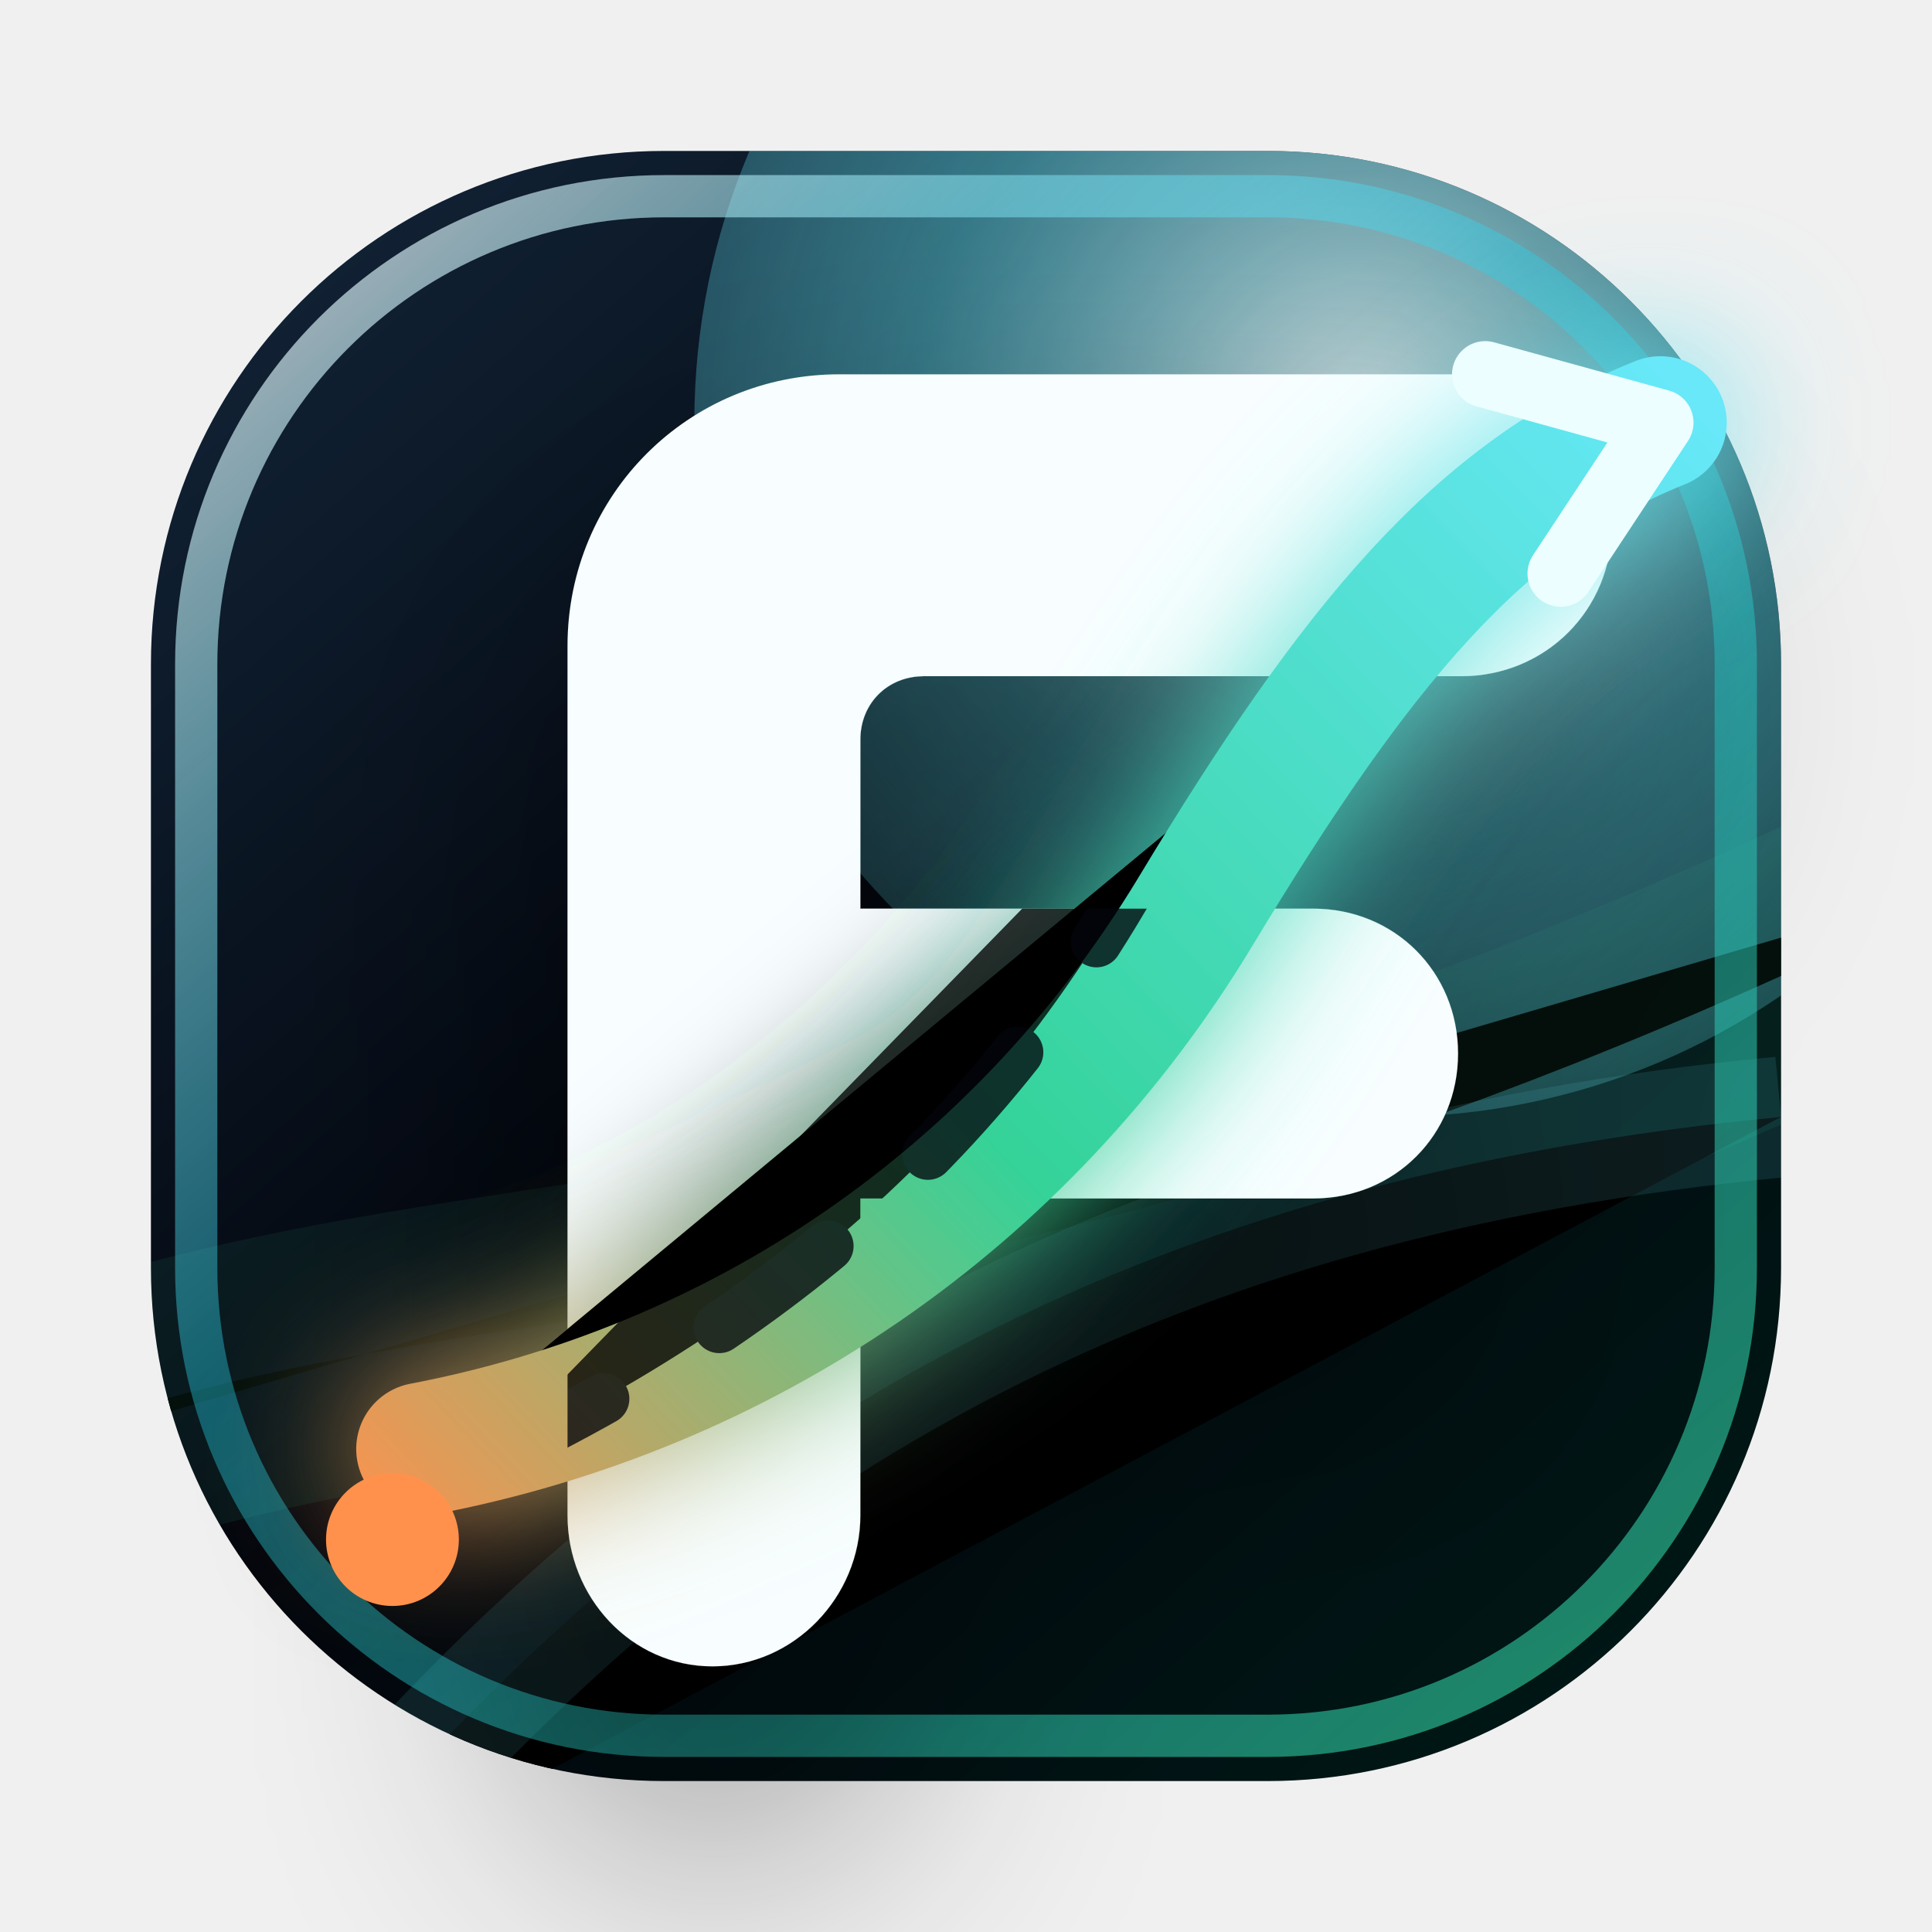
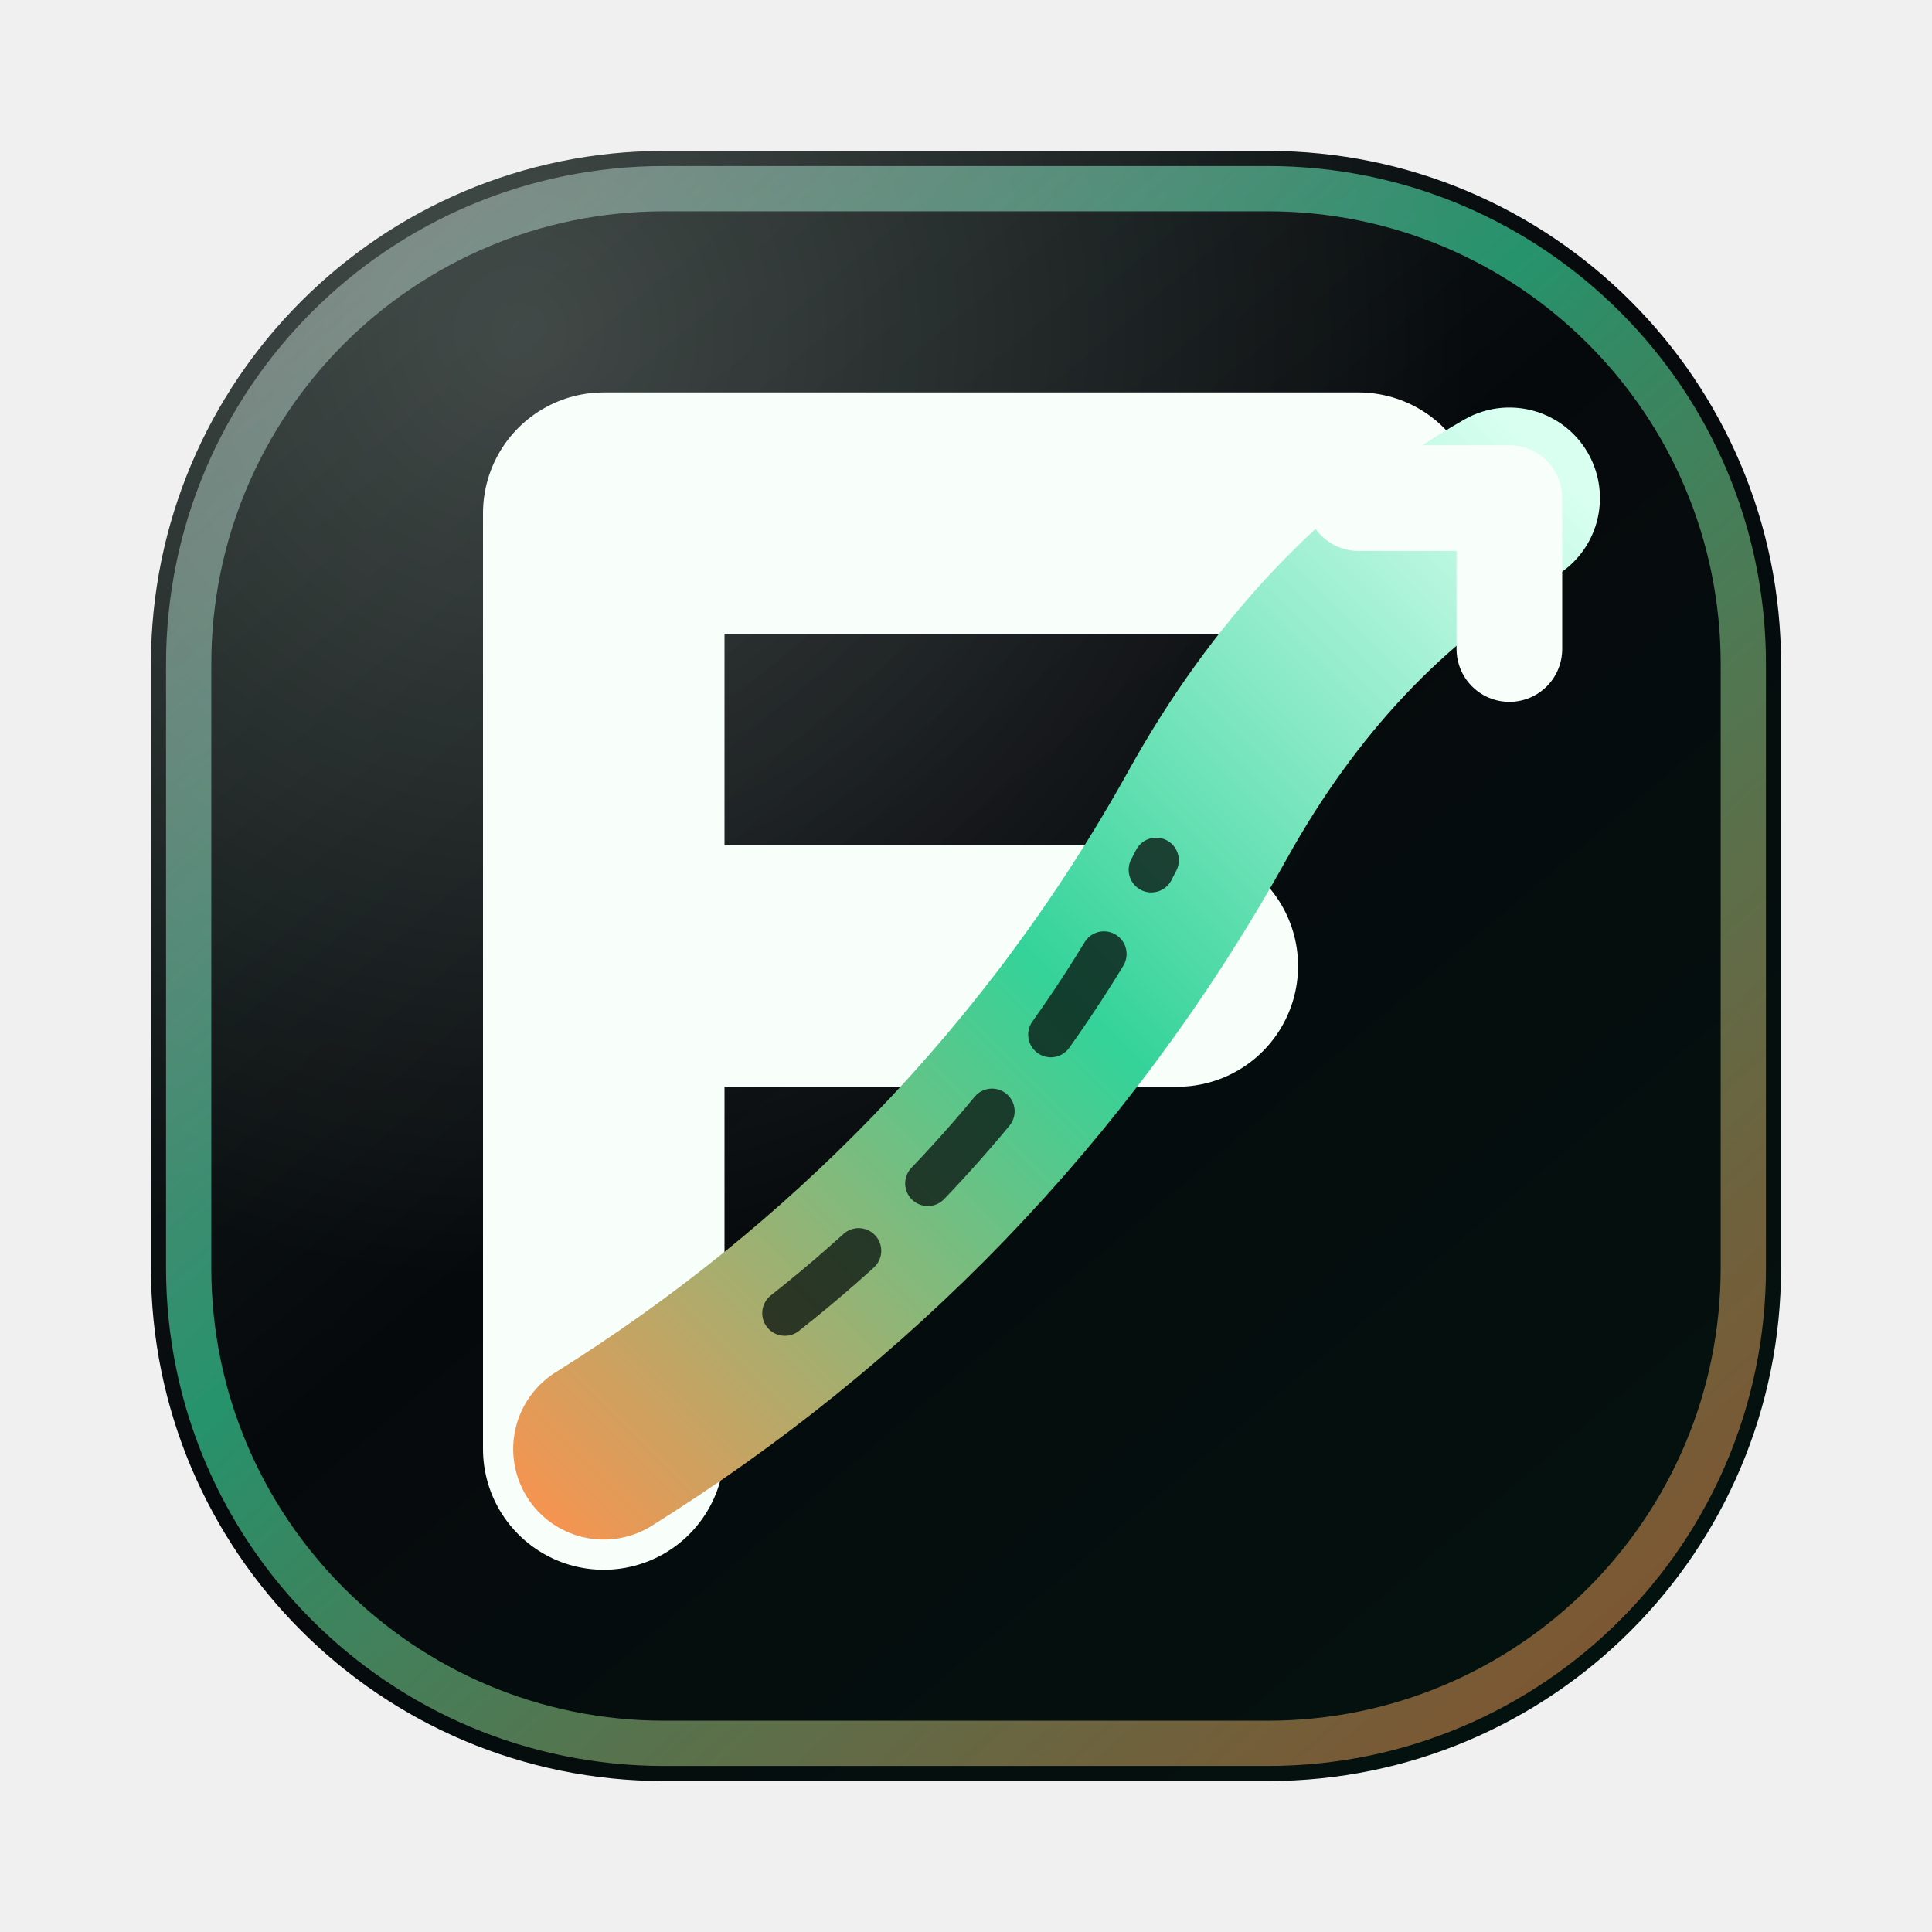
<svg xmlns="http://www.w3.org/2000/svg" width="512" height="512" viewBox="0 0 64 64" role="img" aria-label="Freeway Life">
  <defs>
-     <linearGradient id="surface" x1="8" y1="4" x2="58" y2="61" gradientUnits="userSpaceOnUse">
-       <stop offset="0" stop-color="#13263a" />
-       <stop offset="0.48" stop-color="#02050c" />
-       <stop offset="1" stop-color="#001b18" />
+     <linearGradient id="surface" x1="10" y1="6" x2="54" y2="58" gradientUnits="userSpaceOnUse">
+       <stop offset="0" stop-color="#17231f" />
+       <stop offset="0.46" stop-color="#06090c" />
+       <stop offset="1" stop-color="#04130f" />
    </linearGradient>
-     <linearGradient id="rim" x1="10" y1="6" x2="55" y2="58" gradientUnits="userSpaceOnUse">
-       <stop offset="0" stop-color="#f8fafc" stop-opacity="0.7" />
-       <stop offset="0.42" stop-color="#22d3ee" stop-opacity="0.38" />
-       <stop offset="1" stop-color="#34d399" stop-opacity="0.62" />
+     <linearGradient id="accent" x1="15" y1="49" x2="50" y2="14" gradientUnits="userSpaceOnUse">
+       <stop offset="0" stop-color="#ff914d" />
+       <stop offset="0.52" stop-color="#34d399" />
+       <stop offset="1" stop-color="#d9fff1" />
    </linearGradient>
-     <linearGradient id="route" x1="12" y1="51" x2="54" y2="11" gradientUnits="userSpaceOnUse">
-       <stop offset="0" stop-color="#ff914d" />
-       <stop offset="0.42" stop-color="#34d399" />
-       <stop offset="1" stop-color="#67e8f9" />
+     <linearGradient id="rim" x1="9" y1="6" x2="55" y2="58" gradientUnits="userSpaceOnUse">
+       <stop offset="0" stop-color="#ffffff" stop-opacity="0.34" />
+       <stop offset="0.42" stop-color="#34d399" stop-opacity="0.68" />
+       <stop offset="1" stop-color="#ff914d" stop-opacity="0.5" />
    </linearGradient>
-     <radialGradient id="spark" cx="0" cy="0" r="1" gradientTransform="matrix(23 -26 26 23 45 14)" gradientUnits="userSpaceOnUse">
-       <stop stop-color="#ecfeff" />
-       <stop offset="0.42" stop-color="#67e8f9" stop-opacity="0.55" />
-       <stop offset="1" stop-color="#67e8f9" stop-opacity="0" />
+     <radialGradient id="shine" cx="0" cy="0" r="1" gradientTransform="matrix(26 -18 18 26 17 11)" gradientUnits="userSpaceOnUse">
+       <stop stop-color="#ffffff" stop-opacity="0.2" />
+       <stop offset="1" stop-color="#ffffff" stop-opacity="0" />
    </radialGradient>
-     <filter id="depth" x="-30%" y="-30%" width="160%" height="160%">
-       <feDropShadow dx="0" dy="6" stdDeviation="5" flood-color="#000000" flood-opacity="0.45" />
-     </filter>
-     <filter id="glow" x="-45%" y="-45%" width="190%" height="190%">
-       <feGaussianBlur stdDeviation="2.4" result="blur" />
-       <feMerge>
-         <feMergeNode in="blur" />
-         <feMergeNode in="SourceGraphic" />
-       </feMerge>
-     </filter>
-     <clipPath id="clip">
-       <rect x="5" y="5" width="54" height="54" rx="17" />
-     </clipPath>
-     <mask id="road-mask">
-       <rect width="64" height="64" fill="black" />
-       <path d="M18.8 50.2V21.4c0-5 4-9 9-9h20.6c2.8 0 5 2.2 5 5s-2.2 5-5 5H30.6c-1.2 0-2.1 0.9-2.1 2.1v5.6h15c2.7 0 4.8 2.1 4.8 4.8s-2.1 4.8-4.8 4.8h-15v10.5c0 2.7-2.2 5-4.9 5s-4.8-2.3-4.8-5Z" fill="white" />
-     </mask>
  </defs>
  <rect x="5" y="5" width="54" height="54" rx="17" fill="url(#surface)" />
-   <g clip-path="url(#clip)">
-     <circle cx="46" cy="14" r="23" fill="url(#spark)" opacity="0.85" />
-     <path d="M-2 49C16 41 30 47 66 29" stroke="#34d399" stroke-width="9" stroke-opacity="0.08" />
-     <path d="M10 63C23 47 38 39 59 37" stroke="#67e8f9" stroke-width="4" stroke-opacity="0.12" />
-   </g>
-   <rect x="6.5" y="6.5" width="51" height="51" rx="15.5" fill="none" stroke="url(#rim)" stroke-width="1.4" />
-   <path d="M18.8 50.2V21.4c0-5 4-9 9-9h20.6c2.8 0 5 2.2 5 5s-2.2 5-5 5H30.6c-1.2 0-2.1 0.9-2.1 2.1v5.6h15c2.7 0 4.8 2.1 4.8 4.8s-2.1 4.8-4.8 4.8h-15v10.5c0 2.7-2.2 5-4.9 5s-4.8-2.3-4.8-5Z" fill="#f8feff" filter="url(#depth)" />
-   <path d="M14 48C24.5 46 33.8 39.8 39.6 30.2C44.9 21.4 49 16.4 55 14" stroke="url(#route)" stroke-width="4.4" stroke-linecap="round" filter="url(#glow)" />
-   <path d="M16 48.4C27.4 43 35.2 35.6 40.4 23.4" stroke="#02050c" stroke-width="1.7" stroke-linecap="round" stroke-dasharray="4.5 4.5" opacity="0.78" mask="url(#road-mask)" />
-   <path d="M49.2 12.4L55 14L51.7 19" fill="none" stroke="#ecfeff" stroke-width="2.2" stroke-linecap="round" stroke-linejoin="round" />
-   <circle cx="13" cy="51" r="2.2" fill="#ff914d" />
+   <rect x="5" y="5" width="54" height="54" rx="17" fill="url(#shine)" />
+   <rect x="6.25" y="6.25" width="51.5" height="51.5" rx="15.75" fill="none" stroke="url(#rim)" stroke-width="1.5" />
+   <path d="M20 48V17h25" fill="none" stroke="#f8fffb" stroke-width="8" stroke-linecap="round" stroke-linejoin="round" />
+   <path d="M20 32h19" fill="none" stroke="#f8fffb" stroke-width="8" stroke-linecap="round" />
+   <path d="M20 48C28 43 35 36 40 27c2.5-4.5 5.8-8.1 10-10.5" fill="none" stroke="url(#accent)" stroke-width="6" stroke-linecap="round" />
+   <path d="M45 16.5h5v5" fill="none" stroke="#f8fffb" stroke-width="3.5" stroke-linecap="round" stroke-linejoin="round" />
+   <path d="M26 43.5c5.2-4.1 9.3-9.1 12.3-15" fill="none" stroke="#06100d" stroke-width="1.5" stroke-linecap="round" stroke-dasharray="3.2 3.2" opacity="0.76" />
</svg>
